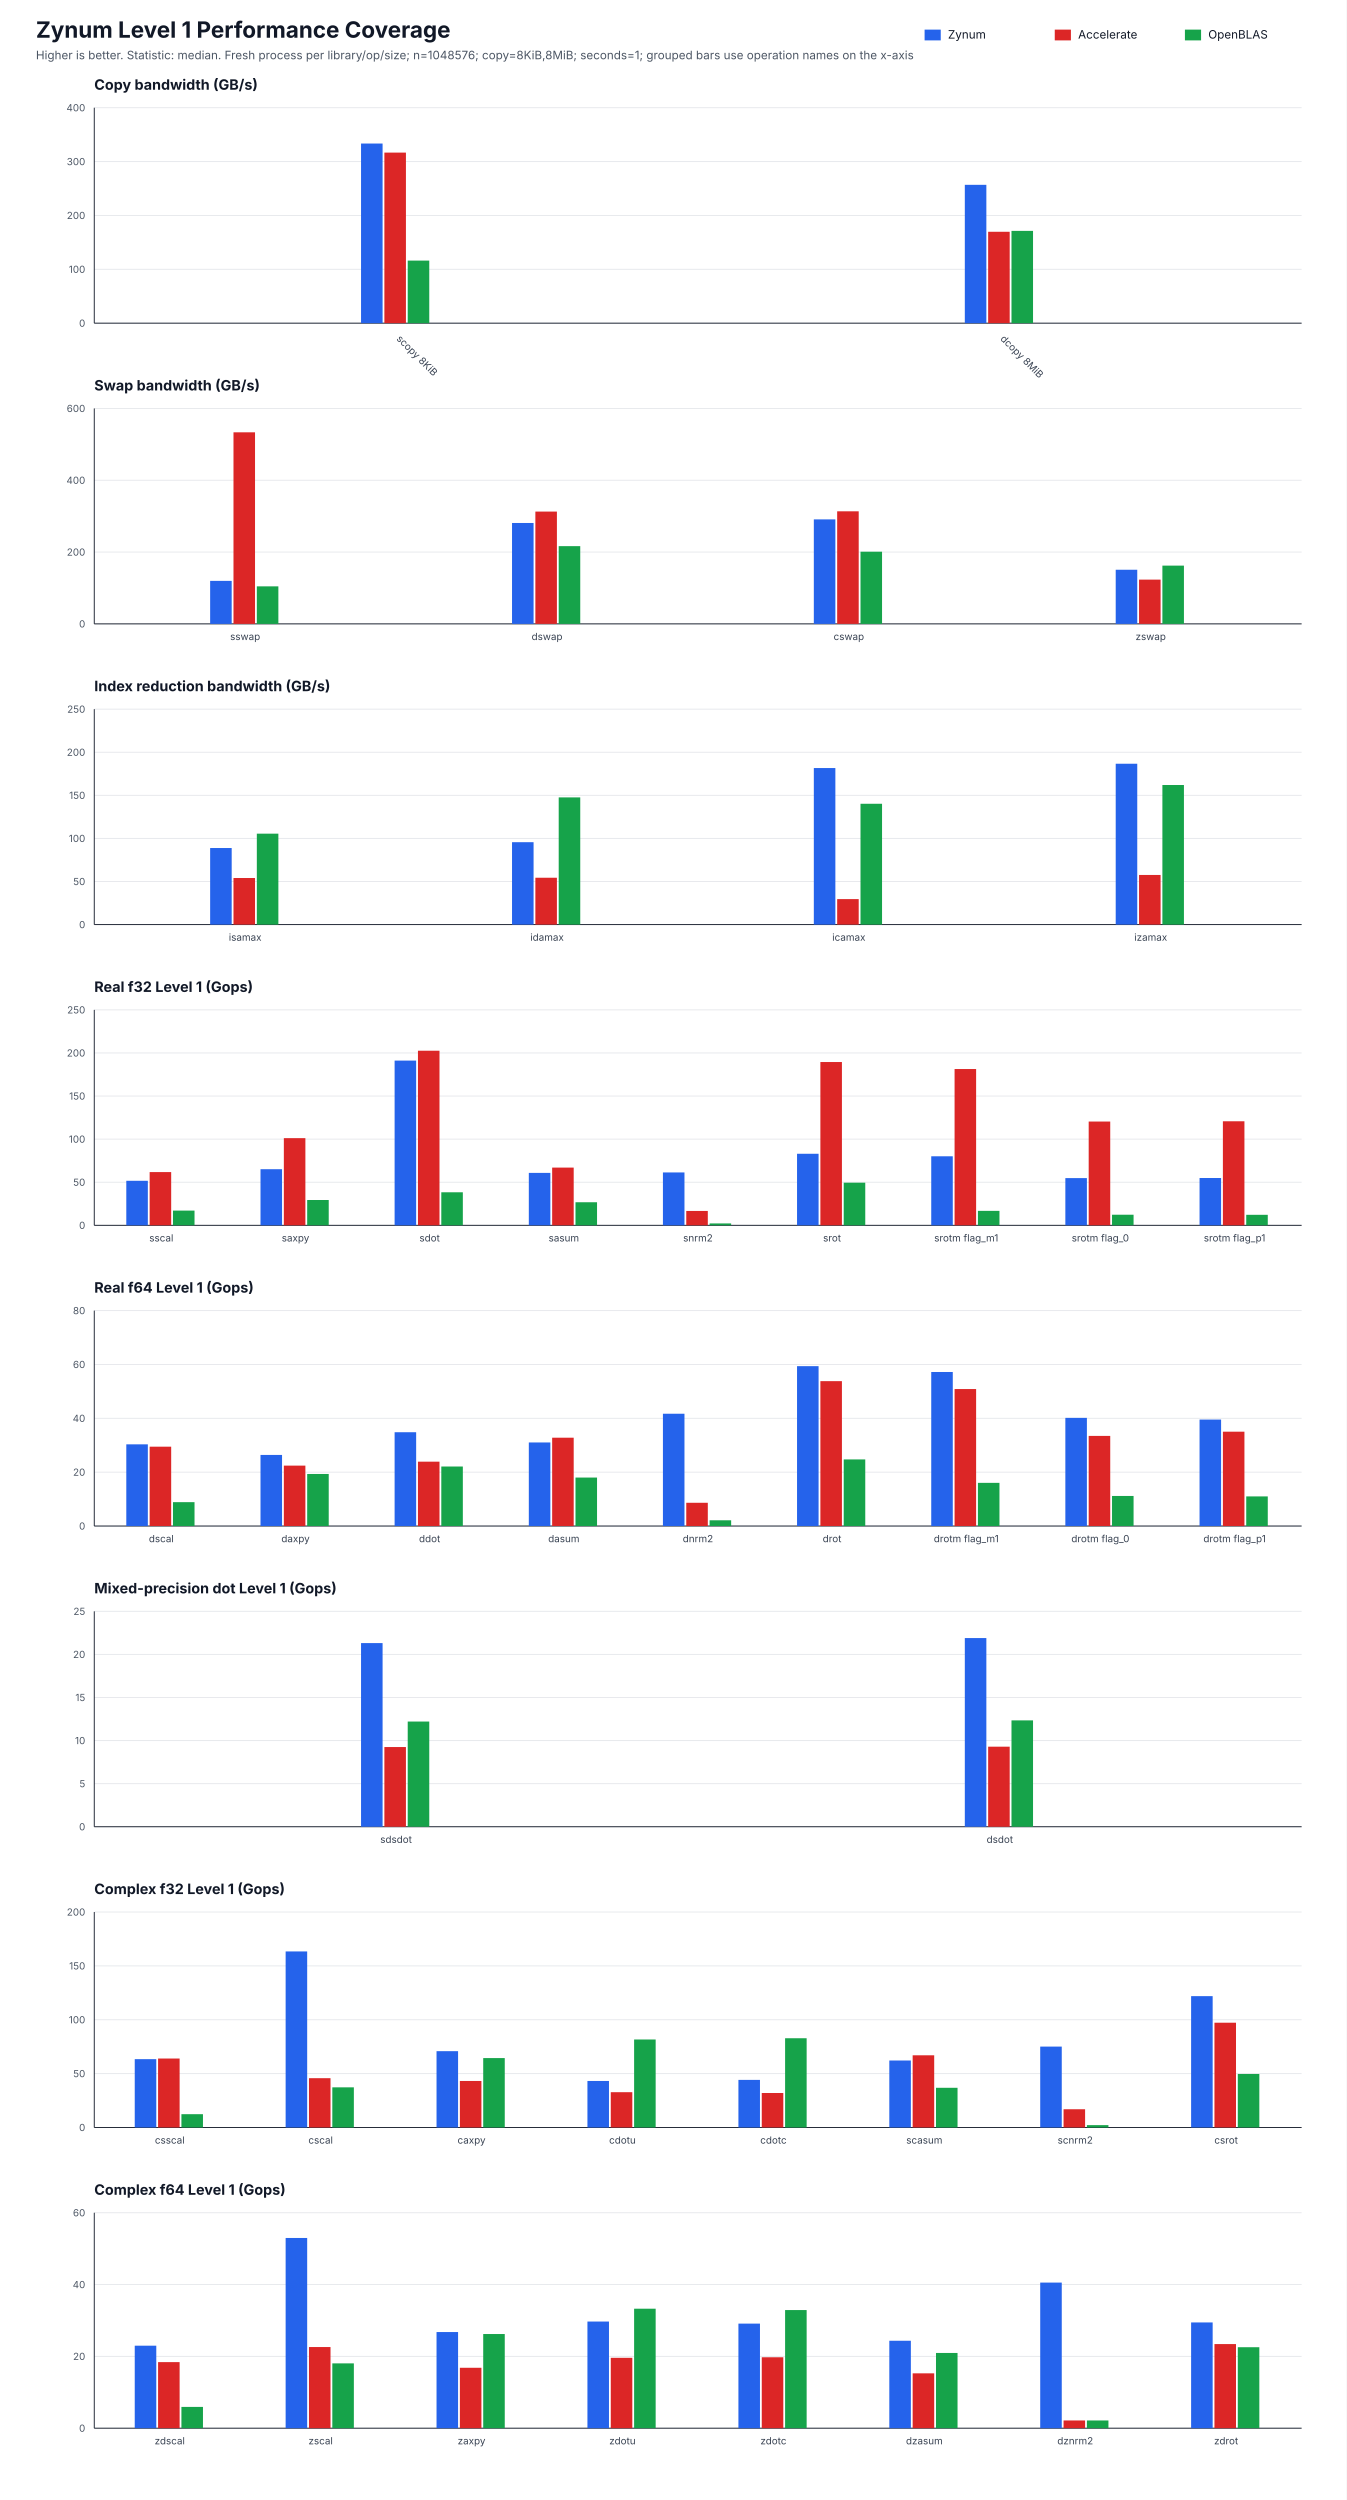
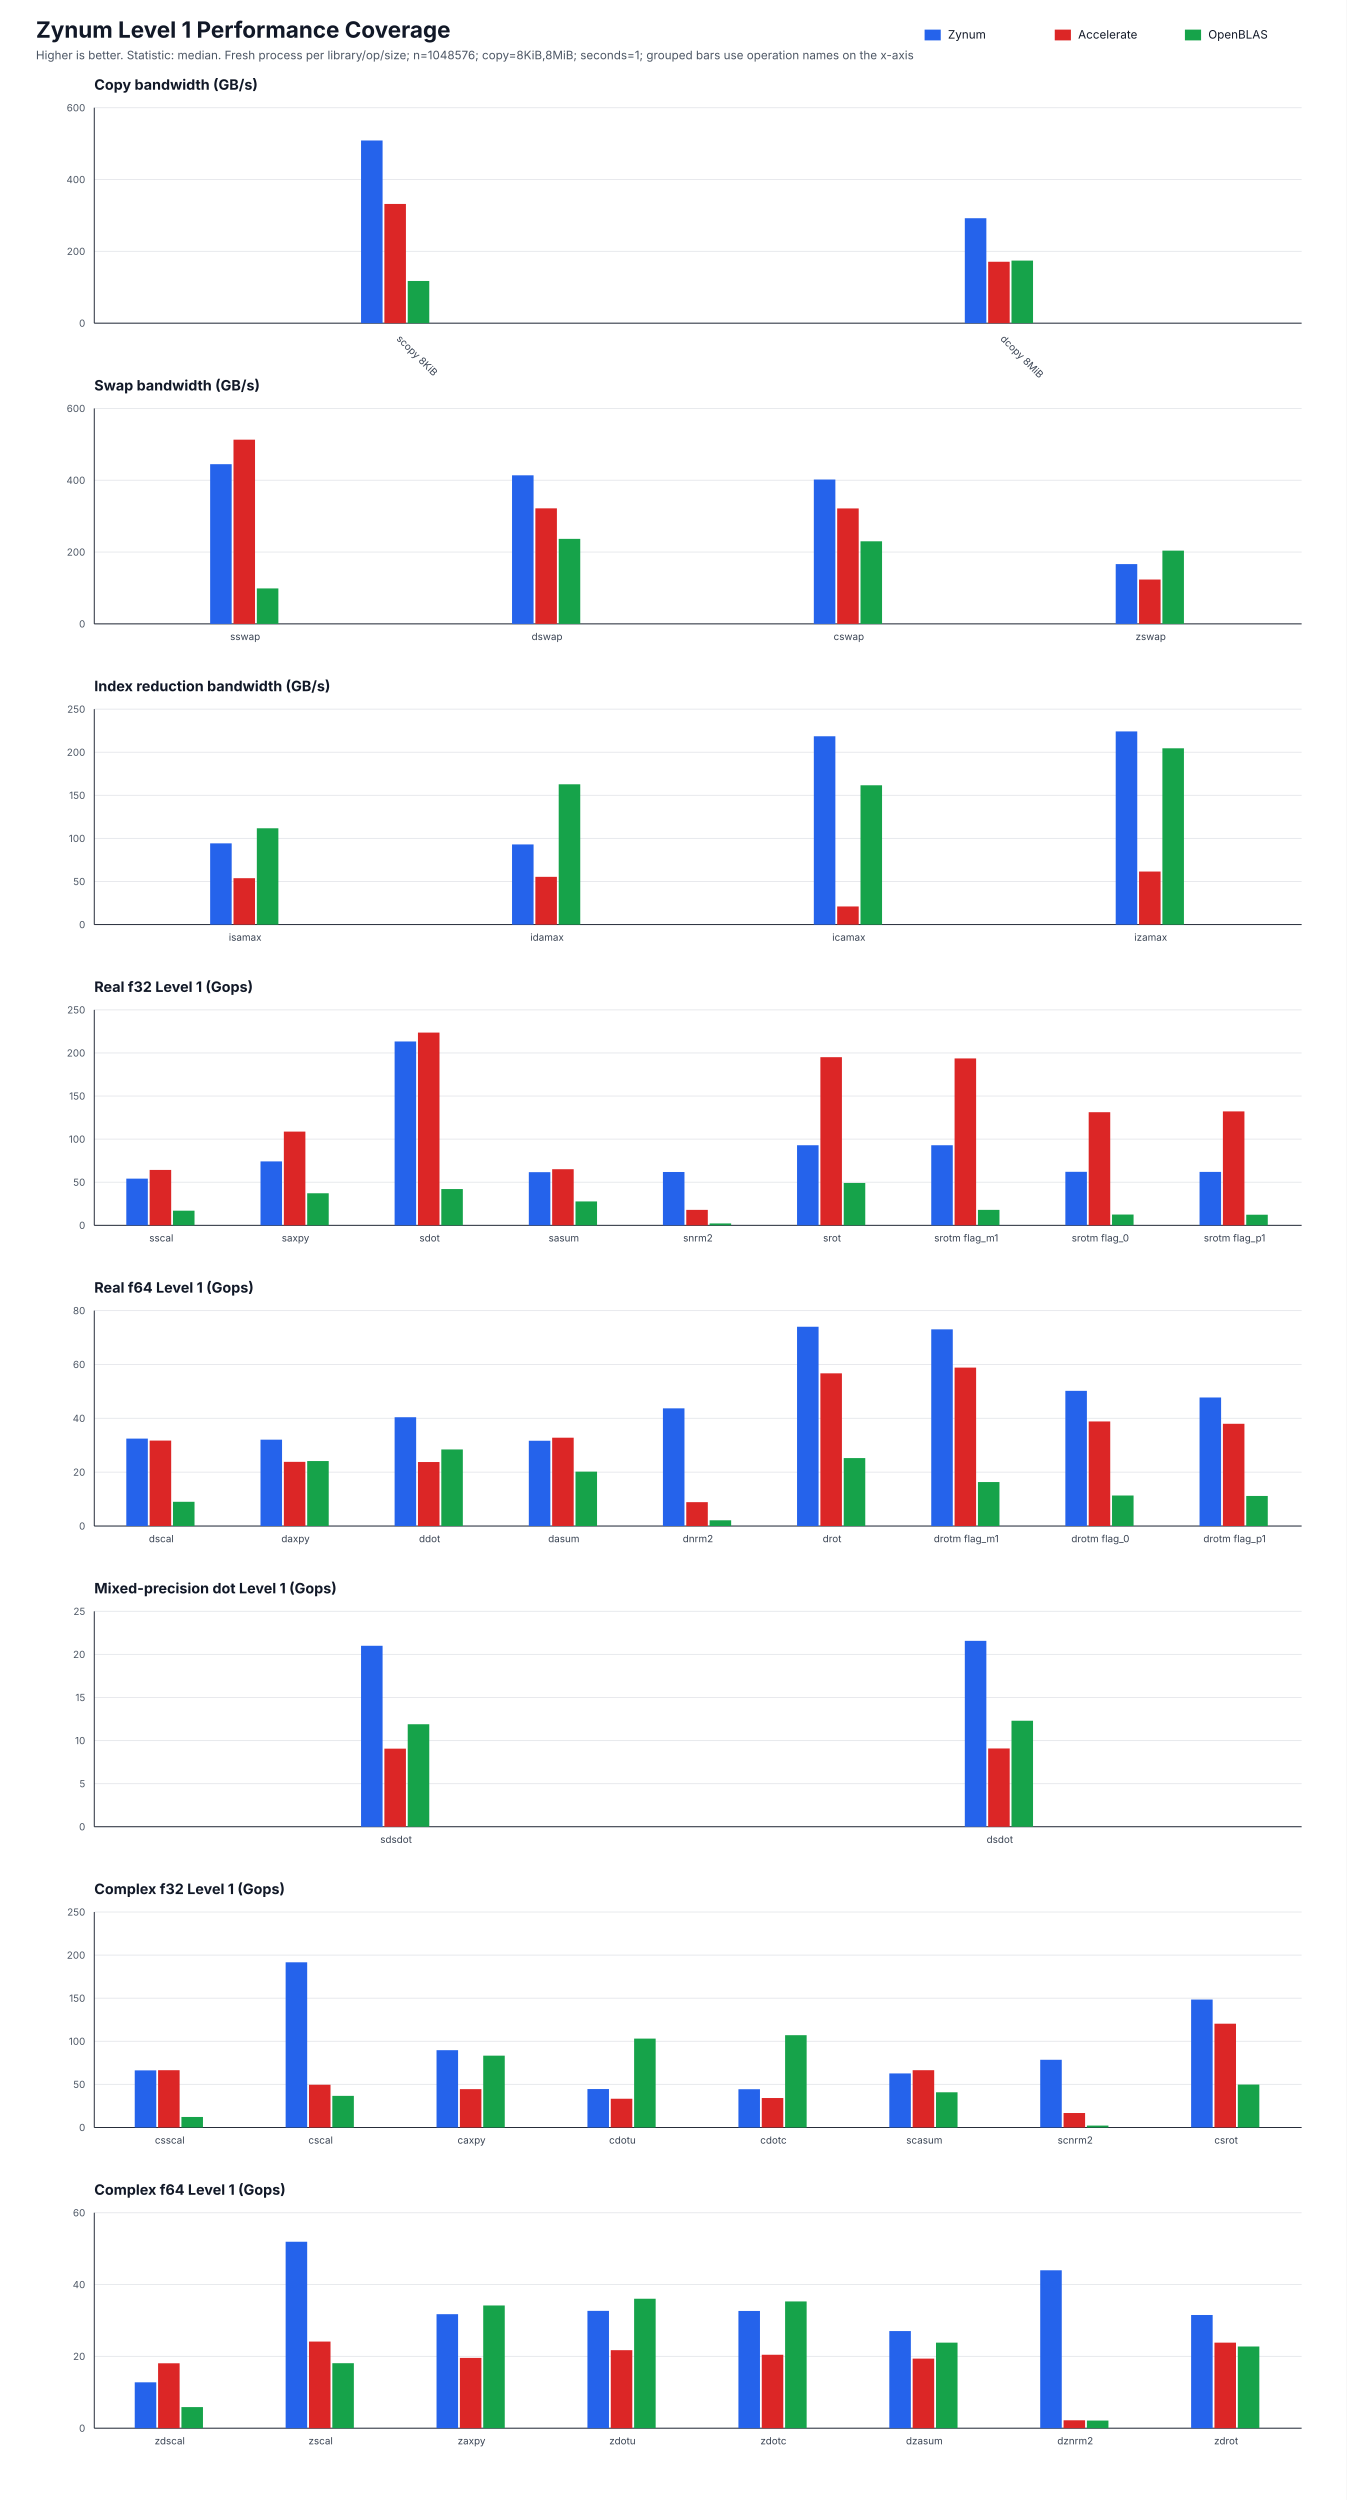
<svg xmlns="http://www.w3.org/2000/svg" width="1500" height="2785" viewBox="0 0 1500 2785">
  <style>
  text { font-family: -apple-system, BlinkMacSystemFont, "Segoe UI", sans-serif; fill: #111827; }
  .title { font-size: 25px; font-weight: 700; }
  .subtitle { font-size: 13px; fill: #4b5563; }
  .panel-title { font-size: 16px; font-weight: 700; }
  .axis-label { font-size: 11px; fill: #4b5563; }
  .op-label { font-size: 11px; fill: #374151; }
  .value-label { font-size: 10px; fill: #111827; }
  .legend { font-size: 13px; }
  .axis { stroke: #111827; stroke-width: 1; }
  .grid { stroke: #e5e7eb; stroke-width: 1; }
</style>
  <rect x="0" y="0" width="100%" height="100%" fill="#ffffff" />
  <text x="40" y="42" class="title">Zynum Level 1 Performance Coverage</text>
  <text x="40" y="66" class="subtitle">Higher is better. Statistic: median. Fresh process per library/op/size; n=1048576; copy=8KiB,8MiB; seconds=1; grouped bars use operation names on the x-axis</text>
  <rect x="1030" y="33" width="18" height="12" fill="#2563eb" />
  <text x="1056" y="43" class="legend">Zynum</text>
  <rect x="1175" y="33" width="18" height="12" fill="#dc2626" />
  <text x="1201" y="43" class="legend">Accelerate</text>
  <rect x="1320" y="33" width="18" height="12" fill="#16a34a" />
  <text x="1346" y="43" class="legend">OpenBLAS</text>
  <text x="105" y="100" class="panel-title">Copy bandwidth (GB/s)</text>
  <line x1="105" y1="360.0" x2="1450" y2="360.0" class="grid" />
  <text x="95" y="364.0" text-anchor="end" class="axis-label">0</text>
-   <line x1="105" y1="300.0" x2="1450" y2="300.0" class="grid" />
-   <text x="95" y="304.0" text-anchor="end" class="axis-label">100</text>
-   <line x1="105" y1="240.0" x2="1450" y2="240.0" class="grid" />
-   <text x="95" y="244.0" text-anchor="end" class="axis-label">200</text>
-   <line x1="105" y1="180.0" x2="1450" y2="180.0" class="grid" />
-   <text x="95" y="184.0" text-anchor="end" class="axis-label">300</text>
+   <line x1="105" y1="280.0" x2="1450" y2="280.0" class="grid" />
+   <text x="95" y="284.0" text-anchor="end" class="axis-label">200</text>
+   <line x1="105" y1="200.0" x2="1450" y2="200.0" class="grid" />
+   <text x="95" y="204.0" text-anchor="end" class="axis-label">400</text>
  <line x1="105" y1="120.0" x2="1450" y2="120.0" class="grid" />
-   <text x="95" y="124.0" text-anchor="end" class="axis-label">400</text>
+   <text x="95" y="124.0" text-anchor="end" class="axis-label">600</text>
  <line x1="105" y1="120" x2="105" y2="360" class="axis" />
  <line x1="105" y1="360" x2="1450" y2="360" class="axis" />
-   <rect x="402.2" y="159.9" width="24.0" height="200.1" fill="#2563eb" />
-   <rect x="428.2" y="170.0" width="24.0" height="190.0" fill="#dc2626" />
-   <rect x="454.2" y="290.3" width="24.0" height="69.7" fill="#16a34a" />
+   <rect x="402.2" y="156.5" width="24.0" height="203.5" fill="#2563eb" />
+   <rect x="428.2" y="227.2" width="24.0" height="132.8" fill="#dc2626" />
+   <rect x="454.2" y="313.0" width="24.0" height="47.0" fill="#16a34a" />
  <text x="441.2" y="378" text-anchor="start" class="op-label" transform="rotate(45 441.2 378)">scopy 8KiB</text>
-   <rect x="1074.8" y="205.9" width="24.0" height="154.1" fill="#2563eb" />
-   <rect x="1100.8" y="258.2" width="24.0" height="101.8" fill="#dc2626" />
-   <rect x="1126.8" y="257.2" width="24.0" height="102.8" fill="#16a34a" />
+   <rect x="1074.8" y="243.1" width="24.0" height="116.9" fill="#2563eb" />
+   <rect x="1100.8" y="291.6" width="24.0" height="68.4" fill="#dc2626" />
+   <rect x="1126.8" y="290.3" width="24.0" height="69.7" fill="#16a34a" />
  <text x="1113.8" y="378" text-anchor="start" class="op-label" transform="rotate(45 1113.8 378)">dcopy 8MiB</text>
  <text x="105" y="435" class="panel-title">Swap bandwidth (GB/s)</text>
  <line x1="105" y1="695.0" x2="1450" y2="695.0" class="grid" />
  <text x="95" y="699.0" text-anchor="end" class="axis-label">0</text>
  <line x1="105" y1="615.0" x2="1450" y2="615.0" class="grid" />
  <text x="95" y="619.0" text-anchor="end" class="axis-label">200</text>
  <line x1="105" y1="535.0" x2="1450" y2="535.0" class="grid" />
  <text x="95" y="539.0" text-anchor="end" class="axis-label">400</text>
  <line x1="105" y1="455.0" x2="1450" y2="455.0" class="grid" />
  <text x="95" y="459.0" text-anchor="end" class="axis-label">600</text>
  <line x1="105" y1="455" x2="105" y2="695" class="axis" />
  <line x1="105" y1="695" x2="1450" y2="695" class="axis" />
-   <rect x="234.1" y="647.1" width="24.0" height="47.9" fill="#2563eb" />
-   <rect x="260.1" y="481.6" width="24.0" height="213.4" fill="#dc2626" />
-   <rect x="286.1" y="653.2" width="24.0" height="41.8" fill="#16a34a" />
+   <rect x="234.1" y="517.1" width="24.0" height="177.9" fill="#2563eb" />
+   <rect x="260.1" y="489.8" width="24.0" height="205.2" fill="#dc2626" />
+   <rect x="286.1" y="655.5" width="24.0" height="39.5" fill="#16a34a" />
  <text x="273.1" y="713" text-anchor="middle" class="op-label">sswap</text>
-   <rect x="570.4" y="582.6" width="24.0" height="112.4" fill="#2563eb" />
-   <rect x="596.4" y="569.9" width="24.0" height="125.1" fill="#dc2626" />
-   <rect x="622.4" y="608.4" width="24.0" height="86.6" fill="#16a34a" />
+   <rect x="570.4" y="529.5" width="24.0" height="165.5" fill="#2563eb" />
+   <rect x="596.4" y="566.3" width="24.0" height="128.7" fill="#dc2626" />
+   <rect x="622.4" y="600.3" width="24.0" height="94.7" fill="#16a34a" />
  <text x="609.4" y="713" text-anchor="middle" class="op-label">dswap</text>
-   <rect x="906.6" y="578.6" width="24.0" height="116.4" fill="#2563eb" />
-   <rect x="932.6" y="569.6" width="24.0" height="125.4" fill="#dc2626" />
-   <rect x="958.6" y="614.6" width="24.0" height="80.4" fill="#16a34a" />
+   <rect x="906.6" y="534.2" width="24.0" height="160.8" fill="#2563eb" />
+   <rect x="932.6" y="566.4" width="24.0" height="128.6" fill="#dc2626" />
+   <rect x="958.6" y="603.0" width="24.0" height="92.0" fill="#16a34a" />
  <text x="945.6" y="713" text-anchor="middle" class="op-label">cswap</text>
-   <rect x="1242.9" y="634.7" width="24.0" height="60.3" fill="#2563eb" />
-   <rect x="1268.9" y="645.7" width="24.0" height="49.3" fill="#dc2626" />
-   <rect x="1294.9" y="630.1" width="24.0" height="64.9" fill="#16a34a" />
+   <rect x="1242.9" y="628.4" width="24.0" height="66.6" fill="#2563eb" />
+   <rect x="1268.9" y="645.6" width="24.0" height="49.4" fill="#dc2626" />
+   <rect x="1294.9" y="613.4" width="24.0" height="81.6" fill="#16a34a" />
  <text x="1281.9" y="713" text-anchor="middle" class="op-label">zswap</text>
  <text x="105" y="770" class="panel-title">Index reduction bandwidth (GB/s)</text>
  <line x1="105" y1="1030.0" x2="1450" y2="1030.0" class="grid" />
  <text x="95" y="1034.0" text-anchor="end" class="axis-label">0</text>
  <line x1="105" y1="982.0" x2="1450" y2="982.0" class="grid" />
  <text x="95" y="986.0" text-anchor="end" class="axis-label">50</text>
  <line x1="105" y1="934.0" x2="1450" y2="934.0" class="grid" />
  <text x="95" y="938.0" text-anchor="end" class="axis-label">100</text>
  <line x1="105" y1="886.0" x2="1450" y2="886.0" class="grid" />
  <text x="95" y="890.0" text-anchor="end" class="axis-label">150</text>
  <line x1="105" y1="838.0" x2="1450" y2="838.0" class="grid" />
  <text x="95" y="842.0" text-anchor="end" class="axis-label">200</text>
  <line x1="105" y1="790.0" x2="1450" y2="790.0" class="grid" />
  <text x="95" y="794.0" text-anchor="end" class="axis-label">250</text>
  <line x1="105" y1="790" x2="105" y2="1030" class="axis" />
  <line x1="105" y1="1030" x2="1450" y2="1030" class="axis" />
-   <rect x="234.1" y="944.7" width="24.0" height="85.3" fill="#2563eb" />
-   <rect x="260.1" y="978.1" width="24.0" height="51.9" fill="#dc2626" />
-   <rect x="286.1" y="928.7" width="24.0" height="101.3" fill="#16a34a" />
+   <rect x="234.1" y="939.5" width="24.0" height="90.5" fill="#2563eb" />
+   <rect x="260.1" y="978.3" width="24.0" height="51.7" fill="#dc2626" />
+   <rect x="286.1" y="922.7" width="24.0" height="107.3" fill="#16a34a" />
  <text x="273.1" y="1048" text-anchor="middle" class="op-label">isamax</text>
-   <rect x="570.4" y="938.2" width="24.0" height="91.8" fill="#2563eb" />
-   <rect x="596.4" y="977.8" width="24.0" height="52.2" fill="#dc2626" />
-   <rect x="622.4" y="888.3" width="24.0" height="141.7" fill="#16a34a" />
+   <rect x="570.4" y="940.7" width="24.0" height="89.3" fill="#2563eb" />
+   <rect x="596.4" y="976.8" width="24.0" height="53.2" fill="#dc2626" />
+   <rect x="622.4" y="873.7" width="24.0" height="156.3" fill="#16a34a" />
  <text x="609.4" y="1048" text-anchor="middle" class="op-label">idamax</text>
-   <rect x="906.6" y="855.6" width="24.0" height="174.4" fill="#2563eb" />
-   <rect x="932.6" y="1001.6" width="24.0" height="28.4" fill="#dc2626" />
-   <rect x="958.6" y="895.4" width="24.0" height="134.6" fill="#16a34a" />
+   <rect x="906.6" y="820.2" width="24.0" height="209.8" fill="#2563eb" />
+   <rect x="932.6" y="1009.8" width="24.0" height="20.2" fill="#dc2626" />
+   <rect x="958.6" y="874.8" width="24.0" height="155.2" fill="#16a34a" />
  <text x="945.6" y="1048" text-anchor="middle" class="op-label">icamax</text>
-   <rect x="1242.9" y="850.8" width="24.0" height="179.2" fill="#2563eb" />
-   <rect x="1268.9" y="974.7" width="24.0" height="55.3" fill="#dc2626" />
-   <rect x="1294.9" y="874.5" width="24.0" height="155.5" fill="#16a34a" />
+   <rect x="1242.9" y="814.8" width="24.0" height="215.2" fill="#2563eb" />
+   <rect x="1268.9" y="970.9" width="24.0" height="59.1" fill="#dc2626" />
+   <rect x="1294.9" y="833.6" width="24.0" height="196.4" fill="#16a34a" />
  <text x="1281.9" y="1048" text-anchor="middle" class="op-label">izamax</text>
  <text x="105" y="1105" class="panel-title">Real f32 Level 1 (Gops)</text>
  <line x1="105" y1="1365.0" x2="1450" y2="1365.0" class="grid" />
  <text x="95" y="1369.0" text-anchor="end" class="axis-label">0</text>
  <line x1="105" y1="1317.0" x2="1450" y2="1317.0" class="grid" />
  <text x="95" y="1321.0" text-anchor="end" class="axis-label">50</text>
  <line x1="105" y1="1269.0" x2="1450" y2="1269.0" class="grid" />
  <text x="95" y="1273.0" text-anchor="end" class="axis-label">100</text>
  <line x1="105" y1="1221.0" x2="1450" y2="1221.0" class="grid" />
  <text x="95" y="1225.0" text-anchor="end" class="axis-label">150</text>
  <line x1="105" y1="1173.0" x2="1450" y2="1173.0" class="grid" />
  <text x="95" y="1177.0" text-anchor="end" class="axis-label">200</text>
  <line x1="105" y1="1125.0" x2="1450" y2="1125.0" class="grid" />
  <text x="95" y="1129.0" text-anchor="end" class="axis-label">250</text>
  <line x1="105" y1="1125" x2="105" y2="1365" class="axis" />
  <line x1="105" y1="1365" x2="1450" y2="1365" class="axis" />
-   <rect x="140.7" y="1315.4" width="24.0" height="49.6" fill="#2563eb" />
-   <rect x="166.7" y="1305.7" width="24.0" height="59.3" fill="#dc2626" />
-   <rect x="192.7" y="1348.6" width="24.0" height="16.4" fill="#16a34a" />
+   <rect x="140.7" y="1313.0" width="24.0" height="52.0" fill="#2563eb" />
+   <rect x="166.7" y="1303.3" width="24.0" height="61.7" fill="#dc2626" />
+   <rect x="192.7" y="1348.7" width="24.0" height="16.3" fill="#16a34a" />
  <text x="179.7" y="1383" text-anchor="middle" class="op-label">sscal</text>
-   <rect x="290.2" y="1302.5" width="24.0" height="62.5" fill="#2563eb" />
-   <rect x="316.2" y="1267.9" width="24.0" height="97.1" fill="#dc2626" />
-   <rect x="342.2" y="1336.8" width="24.0" height="28.2" fill="#16a34a" />
+   <rect x="290.2" y="1293.8" width="24.0" height="71.2" fill="#2563eb" />
+   <rect x="316.2" y="1260.6" width="24.0" height="104.4" fill="#dc2626" />
+   <rect x="342.2" y="1329.3" width="24.0" height="35.7" fill="#16a34a" />
  <text x="329.2" y="1383" text-anchor="middle" class="op-label">saxpy</text>
-   <rect x="439.6" y="1181.5" width="24.0" height="183.5" fill="#2563eb" />
-   <rect x="465.6" y="1170.5" width="24.0" height="194.5" fill="#dc2626" />
-   <rect x="491.6" y="1328.2" width="24.0" height="36.8" fill="#16a34a" />
+   <rect x="439.6" y="1160.2" width="24.0" height="204.8" fill="#2563eb" />
+   <rect x="465.6" y="1150.3" width="24.0" height="214.7" fill="#dc2626" />
+   <rect x="491.6" y="1324.6" width="24.0" height="40.4" fill="#16a34a" />
  <text x="478.6" y="1383" text-anchor="middle" class="op-label">sdot</text>
-   <rect x="589.1" y="1306.6" width="24.0" height="58.4" fill="#2563eb" />
-   <rect x="615.1" y="1300.7" width="24.0" height="64.3" fill="#dc2626" />
-   <rect x="641.1" y="1339.3" width="24.0" height="25.7" fill="#16a34a" />
+   <rect x="589.1" y="1305.8" width="24.0" height="59.2" fill="#2563eb" />
+   <rect x="615.1" y="1302.5" width="24.0" height="62.5" fill="#dc2626" />
+   <rect x="641.1" y="1338.4" width="24.0" height="26.6" fill="#16a34a" />
  <text x="628.1" y="1383" text-anchor="middle" class="op-label">sasum</text>
-   <rect x="738.5" y="1306.1" width="24.0" height="58.9" fill="#2563eb" />
-   <rect x="764.5" y="1349.0" width="24.0" height="16.0" fill="#dc2626" />
+   <rect x="738.5" y="1305.6" width="24.0" height="59.4" fill="#2563eb" />
+   <rect x="764.5" y="1347.8" width="24.0" height="17.2" fill="#dc2626" />
  <rect x="790.5" y="1362.9" width="24.0" height="2.1" fill="#16a34a" />
  <text x="777.5" y="1383" text-anchor="middle" class="op-label">snrm2</text>
-   <rect x="887.9" y="1285.3" width="24.0" height="79.7" fill="#2563eb" />
-   <rect x="913.9" y="1183.1" width="24.0" height="181.9" fill="#dc2626" />
-   <rect x="939.9" y="1317.5" width="24.0" height="47.5" fill="#16a34a" />
+   <rect x="887.9" y="1275.8" width="24.0" height="89.2" fill="#2563eb" />
+   <rect x="913.9" y="1177.7" width="24.0" height="187.3" fill="#dc2626" />
+   <rect x="939.9" y="1317.8" width="24.0" height="47.2" fill="#16a34a" />
  <text x="926.9" y="1383" text-anchor="middle" class="op-label">srot</text>
-   <rect x="1037.4" y="1288.1" width="24.0" height="76.9" fill="#2563eb" />
-   <rect x="1063.4" y="1190.9" width="24.0" height="174.1" fill="#dc2626" />
-   <rect x="1089.4" y="1348.9" width="24.0" height="16.1" fill="#16a34a" />
+   <rect x="1037.4" y="1275.8" width="24.0" height="89.2" fill="#2563eb" />
+   <rect x="1063.4" y="1179.1" width="24.0" height="185.9" fill="#dc2626" />
+   <rect x="1089.4" y="1347.8" width="24.0" height="17.2" fill="#16a34a" />
  <text x="1076.4" y="1383" text-anchor="middle" class="op-label">srotm flag_m1</text>
-   <rect x="1186.8" y="1312.4" width="24.0" height="52.6" fill="#2563eb" />
-   <rect x="1212.8" y="1249.4" width="24.0" height="115.6" fill="#dc2626" />
-   <rect x="1238.8" y="1353.2" width="24.0" height="11.8" fill="#16a34a" />
+   <rect x="1186.8" y="1305.4" width="24.0" height="59.6" fill="#2563eb" />
+   <rect x="1212.8" y="1239.0" width="24.0" height="126.0" fill="#dc2626" />
+   <rect x="1238.8" y="1353.0" width="24.0" height="12.0" fill="#16a34a" />
  <text x="1225.8" y="1383" text-anchor="middle" class="op-label">srotm flag_0</text>
-   <rect x="1336.3" y="1312.3" width="24.0" height="52.7" fill="#2563eb" />
-   <rect x="1362.3" y="1249.1" width="24.0" height="115.9" fill="#dc2626" />
-   <rect x="1388.3" y="1353.3" width="24.0" height="11.7" fill="#16a34a" />
+   <rect x="1336.3" y="1305.5" width="24.0" height="59.5" fill="#2563eb" />
+   <rect x="1362.3" y="1238.1" width="24.0" height="126.9" fill="#dc2626" />
+   <rect x="1388.3" y="1353.2" width="24.0" height="11.8" fill="#16a34a" />
  <text x="1375.3" y="1383" text-anchor="middle" class="op-label">srotm flag_p1</text>
  <text x="105" y="1440" class="panel-title">Real f64 Level 1 (Gops)</text>
  <line x1="105" y1="1700.0" x2="1450" y2="1700.0" class="grid" />
  <text x="95" y="1704.0" text-anchor="end" class="axis-label">0</text>
  <line x1="105" y1="1640.0" x2="1450" y2="1640.0" class="grid" />
  <text x="95" y="1644.0" text-anchor="end" class="axis-label">20</text>
  <line x1="105" y1="1580.0" x2="1450" y2="1580.0" class="grid" />
  <text x="95" y="1584.0" text-anchor="end" class="axis-label">40</text>
  <line x1="105" y1="1520.0" x2="1450" y2="1520.0" class="grid" />
  <text x="95" y="1524.0" text-anchor="end" class="axis-label">60</text>
  <line x1="105" y1="1460.0" x2="1450" y2="1460.0" class="grid" />
  <text x="95" y="1464.0" text-anchor="end" class="axis-label">80</text>
  <line x1="105" y1="1460" x2="105" y2="1700" class="axis" />
  <line x1="105" y1="1700" x2="1450" y2="1700" class="axis" />
-   <rect x="140.7" y="1609.0" width="24.0" height="91.0" fill="#2563eb" />
-   <rect x="166.7" y="1611.6" width="24.0" height="88.4" fill="#dc2626" />
-   <rect x="192.7" y="1673.4" width="24.0" height="26.6" fill="#16a34a" />
+   <rect x="140.7" y="1602.6" width="24.0" height="97.4" fill="#2563eb" />
+   <rect x="166.7" y="1604.8" width="24.0" height="95.2" fill="#dc2626" />
+   <rect x="192.7" y="1673.0" width="24.0" height="27.0" fill="#16a34a" />
  <text x="179.7" y="1718" text-anchor="middle" class="op-label">dscal</text>
-   <rect x="290.2" y="1620.8" width="24.0" height="79.2" fill="#2563eb" />
-   <rect x="316.2" y="1632.7" width="24.0" height="67.3" fill="#dc2626" />
-   <rect x="342.2" y="1642.0" width="24.0" height="58.0" fill="#16a34a" />
+   <rect x="290.2" y="1603.8" width="24.0" height="96.2" fill="#2563eb" />
+   <rect x="316.2" y="1628.5" width="24.0" height="71.5" fill="#dc2626" />
+   <rect x="342.2" y="1627.6" width="24.0" height="72.4" fill="#16a34a" />
  <text x="329.2" y="1718" text-anchor="middle" class="op-label">daxpy</text>
-   <rect x="439.6" y="1595.5" width="24.0" height="104.5" fill="#2563eb" />
-   <rect x="465.6" y="1628.3" width="24.0" height="71.7" fill="#dc2626" />
-   <rect x="491.6" y="1633.7" width="24.0" height="66.3" fill="#16a34a" />
+   <rect x="439.6" y="1578.8" width="24.0" height="121.2" fill="#2563eb" />
+   <rect x="465.6" y="1628.7" width="24.0" height="71.3" fill="#dc2626" />
+   <rect x="491.6" y="1614.7" width="24.0" height="85.3" fill="#16a34a" />
  <text x="478.6" y="1718" text-anchor="middle" class="op-label">ddot</text>
-   <rect x="589.1" y="1606.9" width="24.0" height="93.1" fill="#2563eb" />
+   <rect x="589.1" y="1605.0" width="24.0" height="95.0" fill="#2563eb" />
  <rect x="615.1" y="1601.6" width="24.0" height="98.4" fill="#dc2626" />
-   <rect x="641.1" y="1646.0" width="24.0" height="54.0" fill="#16a34a" />
+   <rect x="641.1" y="1639.4" width="24.0" height="60.6" fill="#16a34a" />
  <text x="628.1" y="1718" text-anchor="middle" class="op-label">dasum</text>
-   <rect x="738.5" y="1574.9" width="24.0" height="125.1" fill="#2563eb" />
-   <rect x="764.5" y="1674.1" width="24.0" height="25.9" fill="#dc2626" />
+   <rect x="738.5" y="1568.9" width="24.0" height="131.1" fill="#2563eb" />
+   <rect x="764.5" y="1673.4" width="24.0" height="26.6" fill="#dc2626" />
  <rect x="790.5" y="1693.6" width="24.0" height="6.4" fill="#16a34a" />
  <text x="777.5" y="1718" text-anchor="middle" class="op-label">dnrm2</text>
-   <rect x="887.9" y="1521.9" width="24.0" height="178.1" fill="#2563eb" />
-   <rect x="913.9" y="1538.6" width="24.0" height="161.4" fill="#dc2626" />
-   <rect x="939.9" y="1625.8" width="24.0" height="74.2" fill="#16a34a" />
+   <rect x="887.9" y="1478.0" width="24.0" height="222.0" fill="#2563eb" />
+   <rect x="913.9" y="1529.9" width="24.0" height="170.1" fill="#dc2626" />
+   <rect x="939.9" y="1624.3" width="24.0" height="75.7" fill="#16a34a" />
  <text x="926.9" y="1718" text-anchor="middle" class="op-label">drot</text>
-   <rect x="1037.4" y="1528.4" width="24.0" height="171.6" fill="#2563eb" />
-   <rect x="1063.4" y="1547.4" width="24.0" height="152.6" fill="#dc2626" />
-   <rect x="1089.4" y="1651.9" width="24.0" height="48.1" fill="#16a34a" />
+   <rect x="1037.4" y="1480.9" width="24.0" height="219.1" fill="#2563eb" />
+   <rect x="1063.4" y="1523.5" width="24.0" height="176.5" fill="#dc2626" />
+   <rect x="1089.4" y="1651.0" width="24.0" height="49.0" fill="#16a34a" />
  <text x="1076.4" y="1718" text-anchor="middle" class="op-label">drotm flag_m1</text>
-   <rect x="1186.8" y="1579.5" width="24.0" height="120.5" fill="#2563eb" />
-   <rect x="1212.8" y="1599.6" width="24.0" height="100.4" fill="#dc2626" />
-   <rect x="1238.8" y="1666.5" width="24.0" height="33.5" fill="#16a34a" />
+   <rect x="1186.8" y="1549.4" width="24.0" height="150.6" fill="#2563eb" />
+   <rect x="1212.8" y="1583.5" width="24.0" height="116.5" fill="#dc2626" />
+   <rect x="1238.8" y="1666.0" width="24.0" height="34.0" fill="#16a34a" />
  <text x="1225.8" y="1718" text-anchor="middle" class="op-label">drotm flag_0</text>
-   <rect x="1336.3" y="1581.4" width="24.0" height="118.6" fill="#2563eb" />
-   <rect x="1362.3" y="1594.9" width="24.0" height="105.1" fill="#dc2626" />
-   <rect x="1388.3" y="1667.0" width="24.0" height="33.0" fill="#16a34a" />
+   <rect x="1336.3" y="1556.8" width="24.0" height="143.2" fill="#2563eb" />
+   <rect x="1362.3" y="1586.1" width="24.0" height="113.9" fill="#dc2626" />
+   <rect x="1388.3" y="1666.5" width="24.0" height="33.5" fill="#16a34a" />
  <text x="1375.3" y="1718" text-anchor="middle" class="op-label">drotm flag_p1</text>
  <text x="105" y="1775" class="panel-title">Mixed-precision dot Level 1 (Gops)</text>
  <line x1="105" y1="2035.0" x2="1450" y2="2035.0" class="grid" />
  <text x="95" y="2039.0" text-anchor="end" class="axis-label">0</text>
  <line x1="105" y1="1987.0" x2="1450" y2="1987.0" class="grid" />
  <text x="95" y="1991.0" text-anchor="end" class="axis-label">5</text>
  <line x1="105" y1="1939.0" x2="1450" y2="1939.0" class="grid" />
  <text x="95" y="1943.0" text-anchor="end" class="axis-label">10</text>
  <line x1="105" y1="1891.0" x2="1450" y2="1891.0" class="grid" />
  <text x="95" y="1895.0" text-anchor="end" class="axis-label">15</text>
  <line x1="105" y1="1843.0" x2="1450" y2="1843.0" class="grid" />
  <text x="95" y="1847.0" text-anchor="end" class="axis-label">20</text>
  <line x1="105" y1="1795.0" x2="1450" y2="1795.0" class="grid" />
  <text x="95" y="1799.0" text-anchor="end" class="axis-label">25</text>
  <line x1="105" y1="1795" x2="105" y2="2035" class="axis" />
  <line x1="105" y1="2035" x2="1450" y2="2035" class="axis" />
-   <rect x="402.2" y="1830.4" width="24.0" height="204.6" fill="#2563eb" />
-   <rect x="428.2" y="1946.2" width="24.0" height="88.8" fill="#dc2626" />
-   <rect x="454.2" y="1917.8" width="24.0" height="117.2" fill="#16a34a" />
+   <rect x="402.2" y="1833.4" width="24.0" height="201.6" fill="#2563eb" />
+   <rect x="428.2" y="1948.0" width="24.0" height="87.0" fill="#dc2626" />
+   <rect x="454.2" y="1920.8" width="24.0" height="114.2" fill="#16a34a" />
  <text x="441.2" y="2053" text-anchor="middle" class="op-label">sdsdot</text>
-   <rect x="1074.8" y="1824.8" width="24.0" height="210.2" fill="#2563eb" />
-   <rect x="1100.8" y="1945.8" width="24.0" height="89.2" fill="#dc2626" />
-   <rect x="1126.8" y="1916.5" width="24.0" height="118.5" fill="#16a34a" />
+   <rect x="1074.8" y="1827.9" width="24.0" height="207.1" fill="#2563eb" />
+   <rect x="1100.8" y="1947.8" width="24.0" height="87.2" fill="#dc2626" />
+   <rect x="1126.8" y="1916.9" width="24.0" height="118.1" fill="#16a34a" />
  <text x="1113.8" y="2053" text-anchor="middle" class="op-label">dsdot</text>
  <text x="105" y="2110" class="panel-title">Complex f32 Level 1 (Gops)</text>
  <line x1="105" y1="2370.0" x2="1450" y2="2370.0" class="grid" />
  <text x="95" y="2374.0" text-anchor="end" class="axis-label">0</text>
-   <line x1="105" y1="2310.0" x2="1450" y2="2310.0" class="grid" />
-   <text x="95" y="2314.0" text-anchor="end" class="axis-label">50</text>
-   <line x1="105" y1="2250.0" x2="1450" y2="2250.0" class="grid" />
-   <text x="95" y="2254.0" text-anchor="end" class="axis-label">100</text>
-   <line x1="105" y1="2190.0" x2="1450" y2="2190.0" class="grid" />
-   <text x="95" y="2194.0" text-anchor="end" class="axis-label">150</text>
+   <line x1="105" y1="2322.0" x2="1450" y2="2322.0" class="grid" />
+   <text x="95" y="2326.0" text-anchor="end" class="axis-label">50</text>
+   <line x1="105" y1="2274.0" x2="1450" y2="2274.0" class="grid" />
+   <text x="95" y="2278.0" text-anchor="end" class="axis-label">100</text>
+   <line x1="105" y1="2226.0" x2="1450" y2="2226.0" class="grid" />
+   <text x="95" y="2230.0" text-anchor="end" class="axis-label">150</text>
+   <line x1="105" y1="2178.0" x2="1450" y2="2178.0" class="grid" />
+   <text x="95" y="2182.0" text-anchor="end" class="axis-label">200</text>
  <line x1="105" y1="2130.0" x2="1450" y2="2130.0" class="grid" />
-   <text x="95" y="2134.0" text-anchor="end" class="axis-label">200</text>
+   <text x="95" y="2134.0" text-anchor="end" class="axis-label">250</text>
  <line x1="105" y1="2130" x2="105" y2="2370" class="axis" />
  <line x1="105" y1="2370" x2="1450" y2="2370" class="axis" />
-   <rect x="150.1" y="2293.9" width="24.0" height="76.1" fill="#2563eb" />
-   <rect x="176.1" y="2293.2" width="24.0" height="76.8" fill="#dc2626" />
-   <rect x="202.1" y="2355.2" width="24.0" height="14.8" fill="#16a34a" />
+   <rect x="150.1" y="2306.4" width="24.0" height="63.6" fill="#2563eb" />
+   <rect x="176.1" y="2306.2" width="24.0" height="63.8" fill="#dc2626" />
+   <rect x="202.1" y="2358.3" width="24.0" height="11.7" fill="#16a34a" />
  <text x="189.1" y="2388" text-anchor="middle" class="op-label">csscal</text>
-   <rect x="318.2" y="2173.9" width="24.0" height="196.1" fill="#2563eb" />
-   <rect x="344.2" y="2315.1" width="24.0" height="54.9" fill="#dc2626" />
-   <rect x="370.2" y="2325.3" width="24.0" height="44.7" fill="#16a34a" />
+   <rect x="318.2" y="2186.0" width="24.0" height="184.0" fill="#2563eb" />
+   <rect x="344.2" y="2322.4" width="24.0" height="47.6" fill="#dc2626" />
+   <rect x="370.2" y="2334.8" width="24.0" height="35.2" fill="#16a34a" />
  <text x="357.2" y="2388" text-anchor="middle" class="op-label">cscal</text>
-   <rect x="486.3" y="2285.0" width="24.0" height="85.0" fill="#2563eb" />
-   <rect x="512.3" y="2318.2" width="24.0" height="51.8" fill="#dc2626" />
-   <rect x="538.3" y="2292.7" width="24.0" height="77.3" fill="#16a34a" />
+   <rect x="486.3" y="2283.9" width="24.0" height="86.1" fill="#2563eb" />
+   <rect x="512.3" y="2327.3" width="24.0" height="42.7" fill="#dc2626" />
+   <rect x="538.3" y="2290.0" width="24.0" height="80.0" fill="#16a34a" />
  <text x="525.3" y="2388" text-anchor="middle" class="op-label">caxpy</text>
-   <rect x="654.4" y="2318.2" width="24.0" height="51.8" fill="#2563eb" />
-   <rect x="680.4" y="2330.7" width="24.0" height="39.3" fill="#dc2626" />
-   <rect x="706.4" y="2272.0" width="24.0" height="98.0" fill="#16a34a" />
+   <rect x="654.4" y="2327.2" width="24.0" height="42.8" fill="#2563eb" />
+   <rect x="680.4" y="2338.0" width="24.0" height="32.0" fill="#dc2626" />
+   <rect x="706.4" y="2271.0" width="24.0" height="99.0" fill="#16a34a" />
  <text x="693.4" y="2388" text-anchor="middle" class="op-label">cdotu</text>
-   <rect x="822.6" y="2317.0" width="24.0" height="53.0" fill="#2563eb" />
-   <rect x="848.6" y="2331.6" width="24.0" height="38.4" fill="#dc2626" />
-   <rect x="874.6" y="2270.6" width="24.0" height="99.4" fill="#16a34a" />
+   <rect x="822.6" y="2327.4" width="24.0" height="42.6" fill="#2563eb" />
+   <rect x="848.6" y="2337.2" width="24.0" height="32.8" fill="#dc2626" />
+   <rect x="874.6" y="2267.2" width="24.0" height="102.8" fill="#16a34a" />
  <text x="861.6" y="2388" text-anchor="middle" class="op-label">cdotc</text>
-   <rect x="990.7" y="2295.4" width="24.0" height="74.6" fill="#2563eb" />
-   <rect x="1016.7" y="2289.6" width="24.0" height="80.4" fill="#dc2626" />
-   <rect x="1042.7" y="2325.8" width="24.0" height="44.2" fill="#16a34a" />
+   <rect x="990.7" y="2309.8" width="24.0" height="60.2" fill="#2563eb" />
+   <rect x="1016.7" y="2306.2" width="24.0" height="63.8" fill="#dc2626" />
+   <rect x="1042.7" y="2330.8" width="24.0" height="39.2" fill="#16a34a" />
  <text x="1029.7" y="2388" text-anchor="middle" class="op-label">scasum</text>
-   <rect x="1158.8" y="2279.9" width="24.0" height="90.1" fill="#2563eb" />
-   <rect x="1184.8" y="2349.7" width="24.0" height="20.3" fill="#dc2626" />
-   <rect x="1210.8" y="2367.4" width="24.0" height="2.6" fill="#16a34a" />
+   <rect x="1158.8" y="2294.6" width="24.0" height="75.4" fill="#2563eb" />
+   <rect x="1184.8" y="2353.9" width="24.0" height="16.1" fill="#dc2626" />
+   <rect x="1210.8" y="2367.9" width="24.0" height="2.1" fill="#16a34a" />
  <text x="1197.8" y="2388" text-anchor="middle" class="op-label">scnrm2</text>
-   <rect x="1326.9" y="2223.7" width="24.0" height="146.3" fill="#2563eb" />
-   <rect x="1352.9" y="2253.3" width="24.0" height="116.7" fill="#dc2626" />
-   <rect x="1378.9" y="2310.4" width="24.0" height="59.6" fill="#16a34a" />
+   <rect x="1326.9" y="2227.5" width="24.0" height="142.5" fill="#2563eb" />
+   <rect x="1352.9" y="2254.4" width="24.0" height="115.6" fill="#dc2626" />
+   <rect x="1378.9" y="2322.2" width="24.0" height="47.8" fill="#16a34a" />
  <text x="1365.9" y="2388" text-anchor="middle" class="op-label">csrot</text>
  <text x="105" y="2445" class="panel-title">Complex f64 Level 1 (Gops)</text>
  <line x1="105" y1="2705.0" x2="1450" y2="2705.0" class="grid" />
  <text x="95" y="2709.0" text-anchor="end" class="axis-label">0</text>
  <line x1="105" y1="2625.0" x2="1450" y2="2625.0" class="grid" />
  <text x="95" y="2629.0" text-anchor="end" class="axis-label">20</text>
  <line x1="105" y1="2545.0" x2="1450" y2="2545.0" class="grid" />
  <text x="95" y="2549.0" text-anchor="end" class="axis-label">40</text>
  <line x1="105" y1="2465.0" x2="1450" y2="2465.0" class="grid" />
  <text x="95" y="2469.0" text-anchor="end" class="axis-label">60</text>
  <line x1="105" y1="2465" x2="105" y2="2705" class="axis" />
  <line x1="105" y1="2705" x2="1450" y2="2705" class="axis" />
-   <rect x="150.1" y="2613.1" width="24.0" height="91.9" fill="#2563eb" />
-   <rect x="176.1" y="2631.4" width="24.0" height="73.6" fill="#dc2626" />
-   <rect x="202.1" y="2681.3" width="24.0" height="23.7" fill="#16a34a" />
+   <rect x="150.1" y="2653.9" width="24.0" height="51.1" fill="#2563eb" />
+   <rect x="176.1" y="2632.7" width="24.0" height="72.3" fill="#dc2626" />
+   <rect x="202.1" y="2681.5" width="24.0" height="23.5" fill="#16a34a" />
  <text x="189.1" y="2723" text-anchor="middle" class="op-label">zdscal</text>
-   <rect x="318.2" y="2493.1" width="24.0" height="211.9" fill="#2563eb" />
-   <rect x="344.2" y="2614.6" width="24.0" height="90.4" fill="#dc2626" />
-   <rect x="370.2" y="2632.8" width="24.0" height="72.2" fill="#16a34a" />
+   <rect x="318.2" y="2497.3" width="24.0" height="207.7" fill="#2563eb" />
+   <rect x="344.2" y="2608.5" width="24.0" height="96.5" fill="#dc2626" />
+   <rect x="370.2" y="2632.6" width="24.0" height="72.4" fill="#16a34a" />
  <text x="357.2" y="2723" text-anchor="middle" class="op-label">zscal</text>
-   <rect x="486.3" y="2597.9" width="24.0" height="107.1" fill="#2563eb" />
-   <rect x="512.3" y="2637.7" width="24.0" height="67.3" fill="#dc2626" />
-   <rect x="538.3" y="2600.1" width="24.0" height="104.9" fill="#16a34a" />
+   <rect x="486.3" y="2578.0" width="24.0" height="127.0" fill="#2563eb" />
+   <rect x="512.3" y="2626.7" width="24.0" height="78.3" fill="#dc2626" />
+   <rect x="538.3" y="2568.3" width="24.0" height="136.7" fill="#16a34a" />
  <text x="525.3" y="2723" text-anchor="middle" class="op-label">zaxpy</text>
-   <rect x="654.4" y="2586.2" width="24.0" height="118.8" fill="#2563eb" />
-   <rect x="680.4" y="2626.6" width="24.0" height="78.4" fill="#dc2626" />
-   <rect x="706.4" y="2571.9" width="24.0" height="133.1" fill="#16a34a" />
+   <rect x="654.4" y="2574.3" width="24.0" height="130.7" fill="#2563eb" />
+   <rect x="680.4" y="2618.1" width="24.0" height="86.9" fill="#dc2626" />
+   <rect x="706.4" y="2560.8" width="24.0" height="144.2" fill="#16a34a" />
  <text x="693.4" y="2723" text-anchor="middle" class="op-label">zdotu</text>
-   <rect x="822.6" y="2588.5" width="24.0" height="116.5" fill="#2563eb" />
-   <rect x="848.6" y="2626.0" width="24.0" height="79.0" fill="#dc2626" />
-   <rect x="874.6" y="2573.4" width="24.0" height="131.6" fill="#16a34a" />
+   <rect x="822.6" y="2574.4" width="24.0" height="130.6" fill="#2563eb" />
+   <rect x="848.6" y="2623.2" width="24.0" height="81.8" fill="#dc2626" />
+   <rect x="874.6" y="2563.8" width="24.0" height="141.2" fill="#16a34a" />
  <text x="861.6" y="2723" text-anchor="middle" class="op-label">zdotc</text>
-   <rect x="990.7" y="2607.6" width="24.0" height="97.4" fill="#2563eb" />
-   <rect x="1016.7" y="2643.9" width="24.0" height="61.1" fill="#dc2626" />
-   <rect x="1042.7" y="2621.2" width="24.0" height="83.8" fill="#16a34a" />
+   <rect x="990.7" y="2596.8" width="24.0" height="108.2" fill="#2563eb" />
+   <rect x="1016.7" y="2627.5" width="24.0" height="77.5" fill="#dc2626" />
+   <rect x="1042.7" y="2609.7" width="24.0" height="95.3" fill="#16a34a" />
  <text x="1029.7" y="2723" text-anchor="middle" class="op-label">dzasum</text>
-   <rect x="1158.8" y="2542.8" width="24.0" height="162.2" fill="#2563eb" />
-   <rect x="1184.8" y="2696.4" width="24.0" height="8.6" fill="#dc2626" />
-   <rect x="1210.8" y="2696.4" width="24.0" height="8.6" fill="#16a34a" />
+   <rect x="1158.8" y="2529.1" width="24.0" height="175.9" fill="#2563eb" />
+   <rect x="1184.8" y="2696.2" width="24.0" height="8.8" fill="#dc2626" />
+   <rect x="1210.8" y="2696.5" width="24.0" height="8.5" fill="#16a34a" />
  <text x="1197.8" y="2723" text-anchor="middle" class="op-label">dznrm2</text>
-   <rect x="1326.9" y="2587.2" width="24.0" height="117.8" fill="#2563eb" />
-   <rect x="1352.9" y="2611.3" width="24.0" height="93.7" fill="#dc2626" />
-   <rect x="1378.9" y="2614.8" width="24.0" height="90.2" fill="#16a34a" />
+   <rect x="1326.9" y="2578.9" width="24.0" height="126.1" fill="#2563eb" />
+   <rect x="1352.9" y="2609.7" width="24.0" height="95.3" fill="#dc2626" />
+   <rect x="1378.9" y="2614.0" width="24.0" height="91.0" fill="#16a34a" />
  <text x="1365.9" y="2723" text-anchor="middle" class="op-label">zdrot</text>
</svg>
